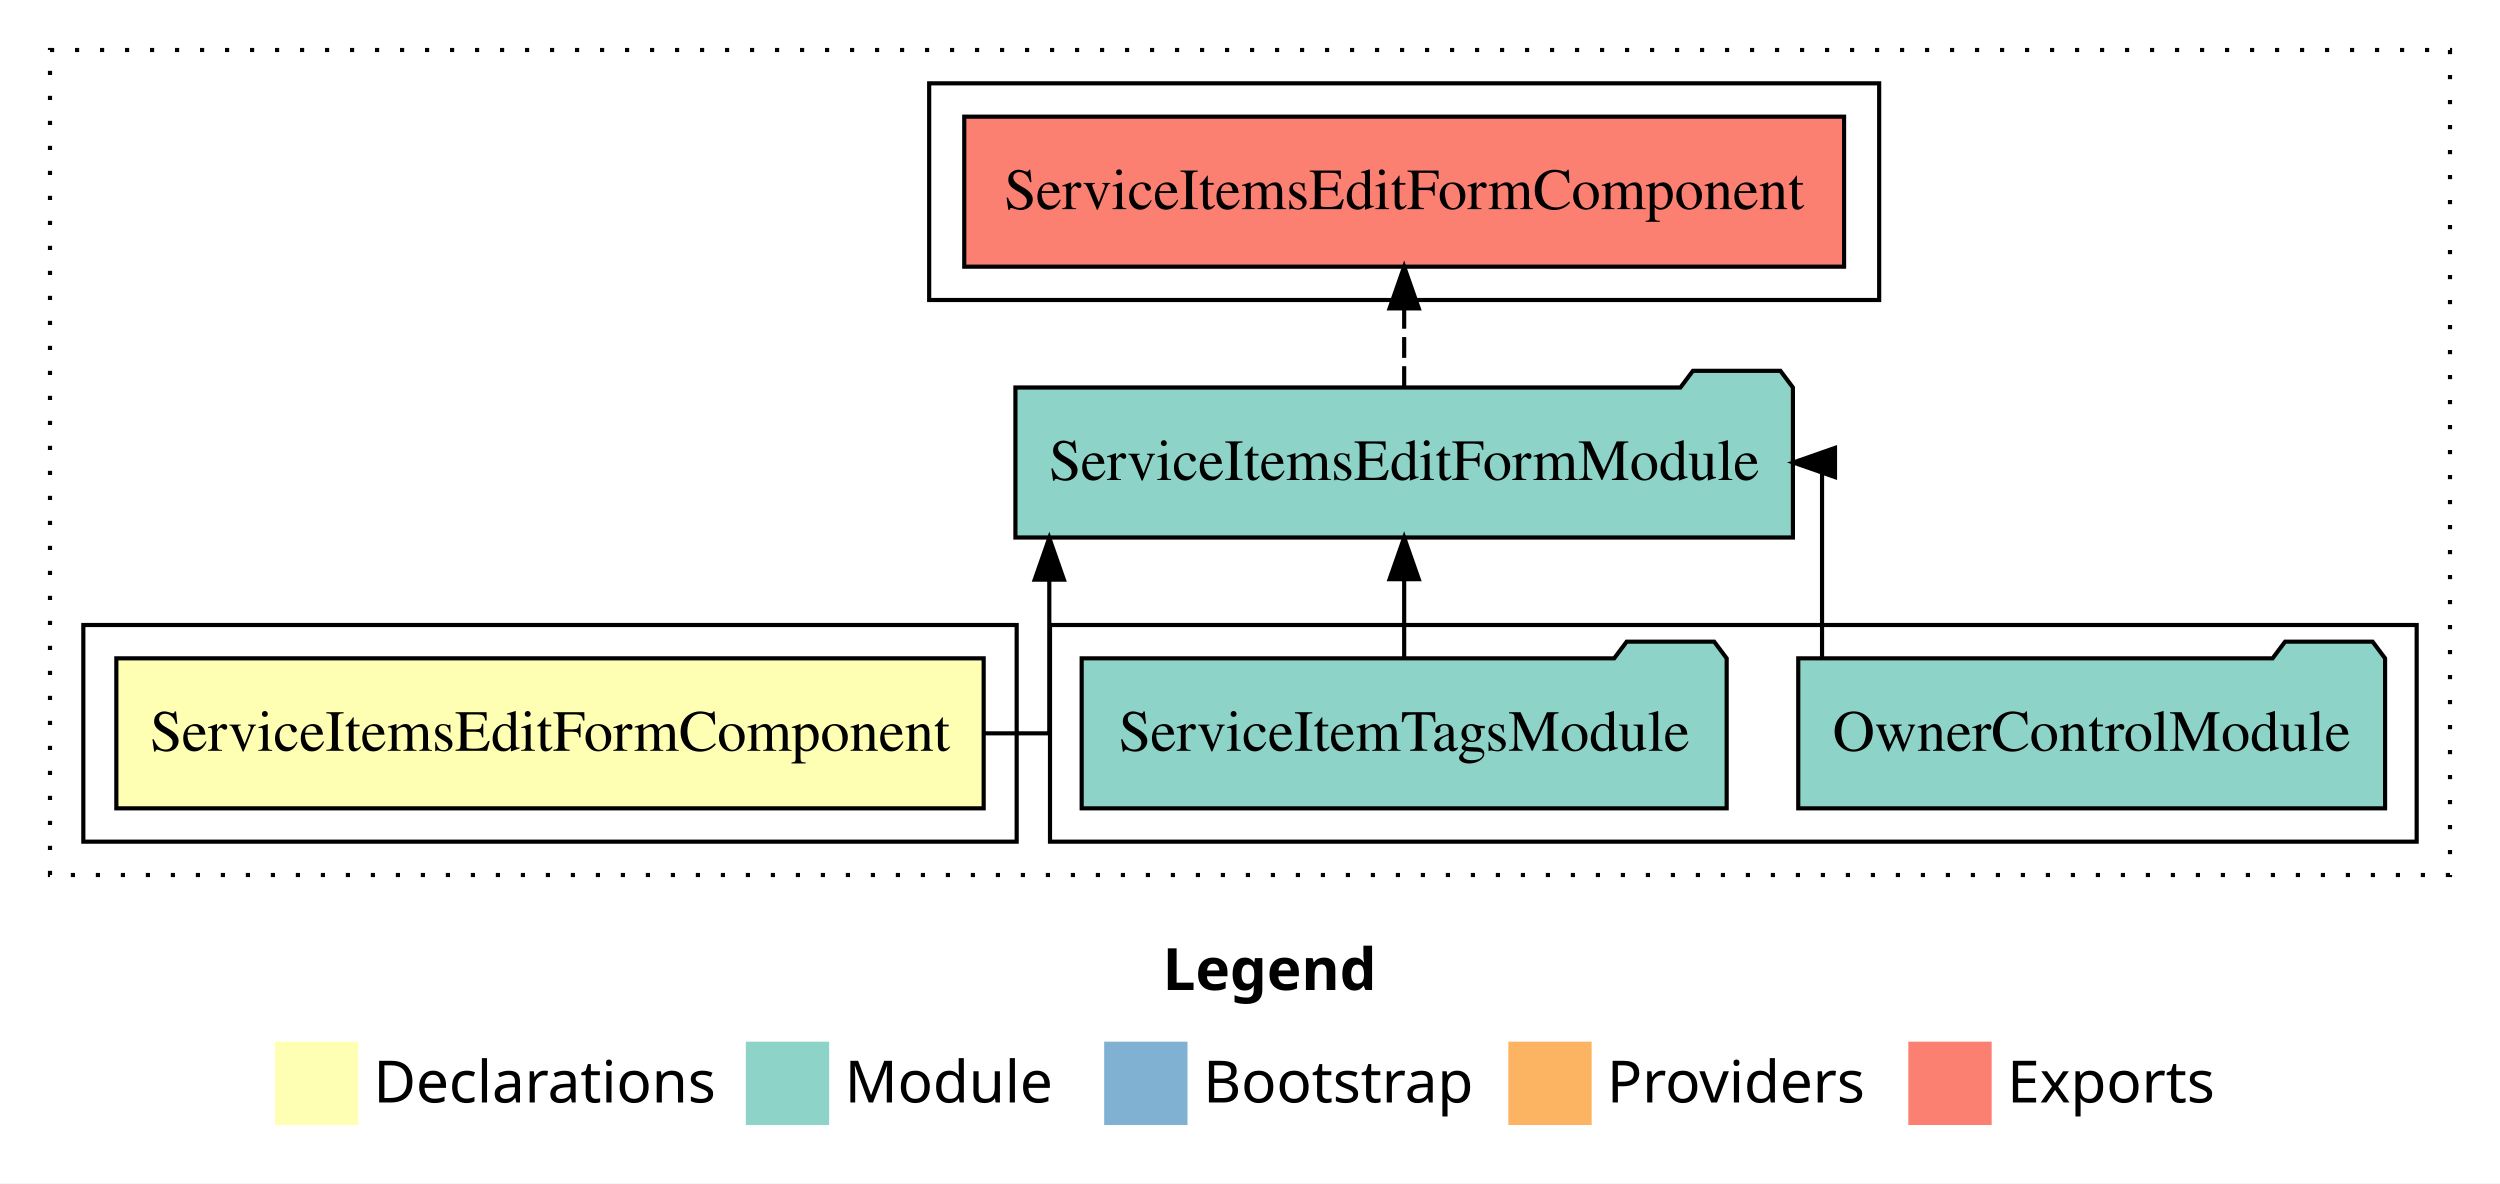
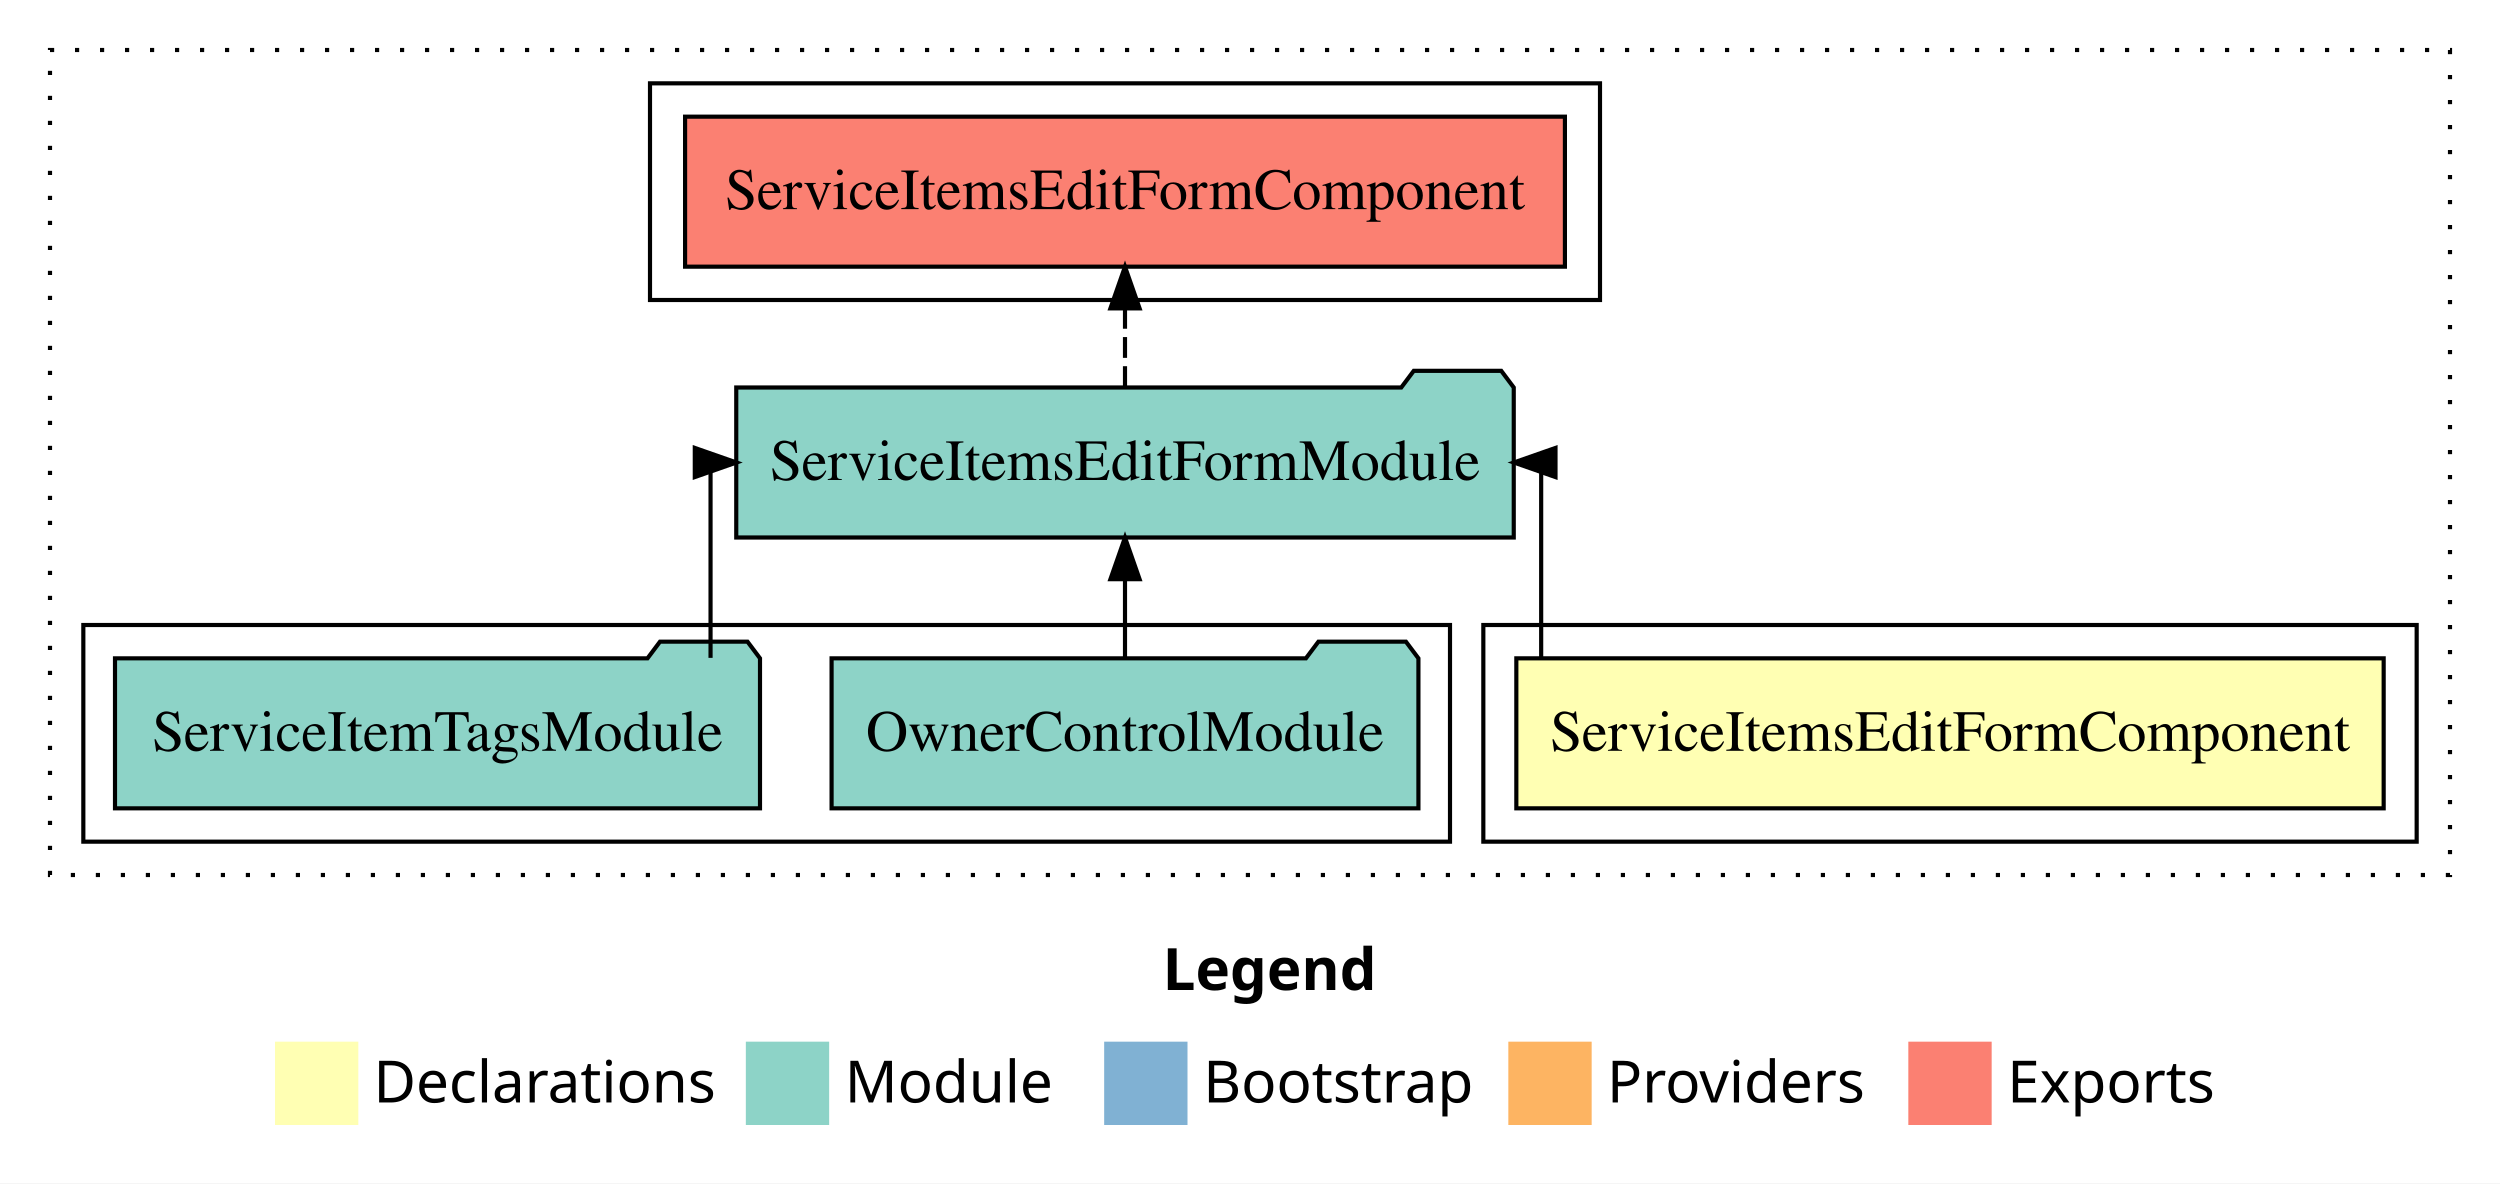
<svg xmlns="http://www.w3.org/2000/svg" width="600pt" height="284pt" viewBox="0.00 0.00 600.00 284.00">
  <g id="graph0" class="graph" transform="scale(1 1) rotate(0) translate(4 280)">
    <polygon fill="white" stroke="transparent" points="-4,4 -4,-280 596,-280 596,4 -4,4" />
    <text text-anchor="start" x="275.01" y="-42.4" font-family="Times-12" font-weight="bold" font-size="14.00">Legend</text>
    <polygon fill="#ffffb3" stroke="transparent" points="62,-10 62,-30 82,-30 82,-10 62,-10" />
    <text text-anchor="start" x="85.63" y="-15.4" font-family="Times-12" font-size="14.00">  Declarations</text>
    <polygon fill="#8dd3c7" stroke="transparent" points="175,-10 175,-30 195,-30 195,-10 175,-10" />
    <text text-anchor="start" x="198.73" y="-15.4" font-family="Times-12" font-size="14.00">  Module</text>
    <polygon fill="#80b1d3" stroke="transparent" points="261,-10 261,-30 281,-30 281,-10 261,-10" />
    <text text-anchor="start" x="284.78" y="-15.4" font-family="Times-12" font-size="14.00">  Bootstrap</text>
    <polygon fill="#fdb462" stroke="transparent" points="358,-10 358,-30 378,-30 378,-10 358,-10" />
    <text text-anchor="start" x="381.67" y="-15.4" font-family="Times-12" font-size="14.00">  Providers</text>
    <polygon fill="#fb8072" stroke="transparent" points="454,-10 454,-30 474,-30 474,-10 454,-10" />
    <text text-anchor="start" x="477.73" y="-15.4" font-family="Times-12" font-size="14.00">  Exports</text>
    <g id="clust1" class="cluster">
      <polygon fill="none" stroke="black" stroke-dasharray="1,5" points="8,-70 8,-268 584,-268 584,-70 8,-70" />
    </g>
    <g id="clust5" class="cluster">
-       <polygon fill="none" stroke="black" points="219,-208 219,-260 447,-260 447,-208 219,-208" />
+       <polygon fill="none" stroke="black" points="152,-208 152,-260 380,-260 380,-208 152,-208" />
+     </g>
+     <g id="clust2" class="cluster">
+       <polygon fill="none" stroke="black" points="352,-78 352,-130 576,-130 576,-78 352,-78" />
    </g>
    <g id="clust4" class="cluster">
-       <polygon fill="none" stroke="black" points="248,-78 248,-130 576,-130 576,-78 248,-78" />
-     </g>
-     <g id="clust2" class="cluster">
-       <polygon fill="none" stroke="black" points="16,-78 16,-130 240,-130 240,-78 16,-78" />
+       <polygon fill="none" stroke="black" points="16,-78 16,-130 344,-130 344,-78 16,-78" />
    </g>
    <g id="node1" class="node">
-       <polygon fill="#ffffb3" stroke="black" points="232.08,-122 23.92,-122 23.92,-86 232.08,-86 232.08,-122" />
-       <text text-anchor="middle" x="128" y="-99.8" font-family="Times,serif" font-size="14.00">ServiceItemsEditFormComponent</text>
+       <polygon fill="#ffffb3" stroke="black" points="568.08,-122 359.92,-122 359.92,-86 568.08,-86 568.08,-122" />
+       <text text-anchor="middle" x="464" y="-99.8" font-family="Times,serif" font-size="14.00">ServiceItemsEditFormComponent</text>
    </g>
    <g id="node2" class="node">
-       <polygon fill="#8dd3c7" stroke="black" points="426.3,-187 423.3,-191 402.3,-191 399.3,-187 239.7,-187 239.7,-151 426.3,-151 426.3,-187" />
-       <text text-anchor="middle" x="333" y="-164.8" font-family="Times,serif" font-size="14.00">ServiceItemsEditFormModule</text>
+       <polygon fill="#8dd3c7" stroke="black" points="359.3,-187 356.3,-191 335.3,-191 332.3,-187 172.7,-187 172.7,-151 359.3,-151 359.3,-187" />
+       <text text-anchor="middle" x="266" y="-164.8" font-family="Times,serif" font-size="14.00">ServiceItemsEditFormModule</text>
    </g>
    <g id="edge1" class="edge">
-       <path fill="none" stroke="black" d="M232.16,-104C241.68,-104 247.83,-104 247.83,-104 247.83,-104 247.83,-140.89 247.83,-140.89" />
-       <polygon fill="black" stroke="black" points="244.33,-140.89 247.83,-150.89 251.33,-140.89 244.33,-140.89" />
+       <path fill="none" stroke="black" d="M365.88,-122.11C365.88,-141.34 365.88,-169 365.88,-169 365.88,-169 365.22,-169 365.22,-169" />
+       <polygon fill="black" stroke="black" points="369.32,-165.5 359.32,-169 369.32,-172.5 369.32,-165.5" />
    </g>
    <g id="node5" class="node">
-       <polygon fill="#fb8072" stroke="black" points="438.58,-252 227.42,-252 227.42,-216 438.58,-216 438.58,-252" />
-       <text text-anchor="middle" x="333" y="-229.8" font-family="Times,serif" font-size="14.00">ServiceItemsEditFormComponent </text>
+       <polygon fill="#fb8072" stroke="black" points="371.58,-252 160.42,-252 160.42,-216 371.58,-216 371.58,-252" />
+       <text text-anchor="middle" x="266" y="-229.8" font-family="Times,serif" font-size="14.00">ServiceItemsEditFormComponent </text>
    </g>
    <g id="edge4" class="edge">
-       <path fill="none" stroke="black" stroke-dasharray="5,2" d="M333,-187.11C333,-187.11 333,-205.99 333,-205.99" />
-       <polygon fill="black" stroke="black" points="329.5,-205.99 333,-215.99 336.5,-205.99 329.5,-205.99" />
+       <path fill="none" stroke="black" stroke-dasharray="5,2" d="M266,-187.11C266,-187.11 266,-205.99 266,-205.99" />
+       <polygon fill="black" stroke="black" points="262.5,-205.99 266,-215.99 269.5,-205.99 262.5,-205.99" />
    </g>
    <g id="node3" class="node">
-       <polygon fill="#8dd3c7" stroke="black" points="568.42,-122 565.42,-126 544.42,-126 541.42,-122 427.58,-122 427.58,-86 568.42,-86 568.42,-122" />
-       <text text-anchor="middle" x="498" y="-99.8" font-family="Times,serif" font-size="14.00">OwnerControlModule</text>
+       <polygon fill="#8dd3c7" stroke="black" points="336.42,-122 333.42,-126 312.42,-126 309.42,-122 195.58,-122 195.58,-86 336.42,-86 336.42,-122" />
+       <text text-anchor="middle" x="266" y="-99.8" font-family="Times,serif" font-size="14.00">OwnerControlModule</text>
    </g>
    <g id="edge2" class="edge">
-       <path fill="none" stroke="black" d="M433.29,-122.11C433.29,-141.34 433.29,-169 433.29,-169 433.29,-169 432.6,-169 432.6,-169" />
-       <polygon fill="black" stroke="black" points="436.4,-165.5 426.4,-169 436.4,-172.5 436.4,-165.5" />
+       <path fill="none" stroke="black" d="M266,-122.11C266,-122.11 266,-140.99 266,-140.99" />
+       <polygon fill="black" stroke="black" points="262.5,-140.99 266,-150.99 269.5,-140.99 262.5,-140.99" />
    </g>
    <g id="node4" class="node">
-       <polygon fill="#8dd3c7" stroke="black" points="410.4,-122 407.4,-126 386.4,-126 383.4,-122 255.6,-122 255.6,-86 410.4,-86 410.4,-122" />
-       <text text-anchor="middle" x="333" y="-99.8" font-family="Times,serif" font-size="14.00">ServiceItemTagsModule</text>
+       <polygon fill="#8dd3c7" stroke="black" points="178.4,-122 175.4,-126 154.4,-126 151.4,-122 23.6,-122 23.6,-86 178.4,-86 178.4,-122" />
+       <text text-anchor="middle" x="101" y="-99.8" font-family="Times,serif" font-size="14.00">ServiceItemTagsModule</text>
    </g>
    <g id="edge3" class="edge">
-       <path fill="none" stroke="black" d="M333,-122.11C333,-122.11 333,-140.99 333,-140.99" />
-       <polygon fill="black" stroke="black" points="329.5,-140.99 333,-150.99 336.5,-140.99 329.5,-140.99" />
+       <path fill="none" stroke="black" d="M166.53,-122.11C166.53,-141.34 166.53,-169 166.53,-169 166.53,-169 167.15,-169 167.15,-169" />
+       <polygon fill="black" stroke="black" points="162.75,-172.5 172.75,-169 162.75,-165.5 162.75,-172.5" />
    </g>
  </g>
</svg>
